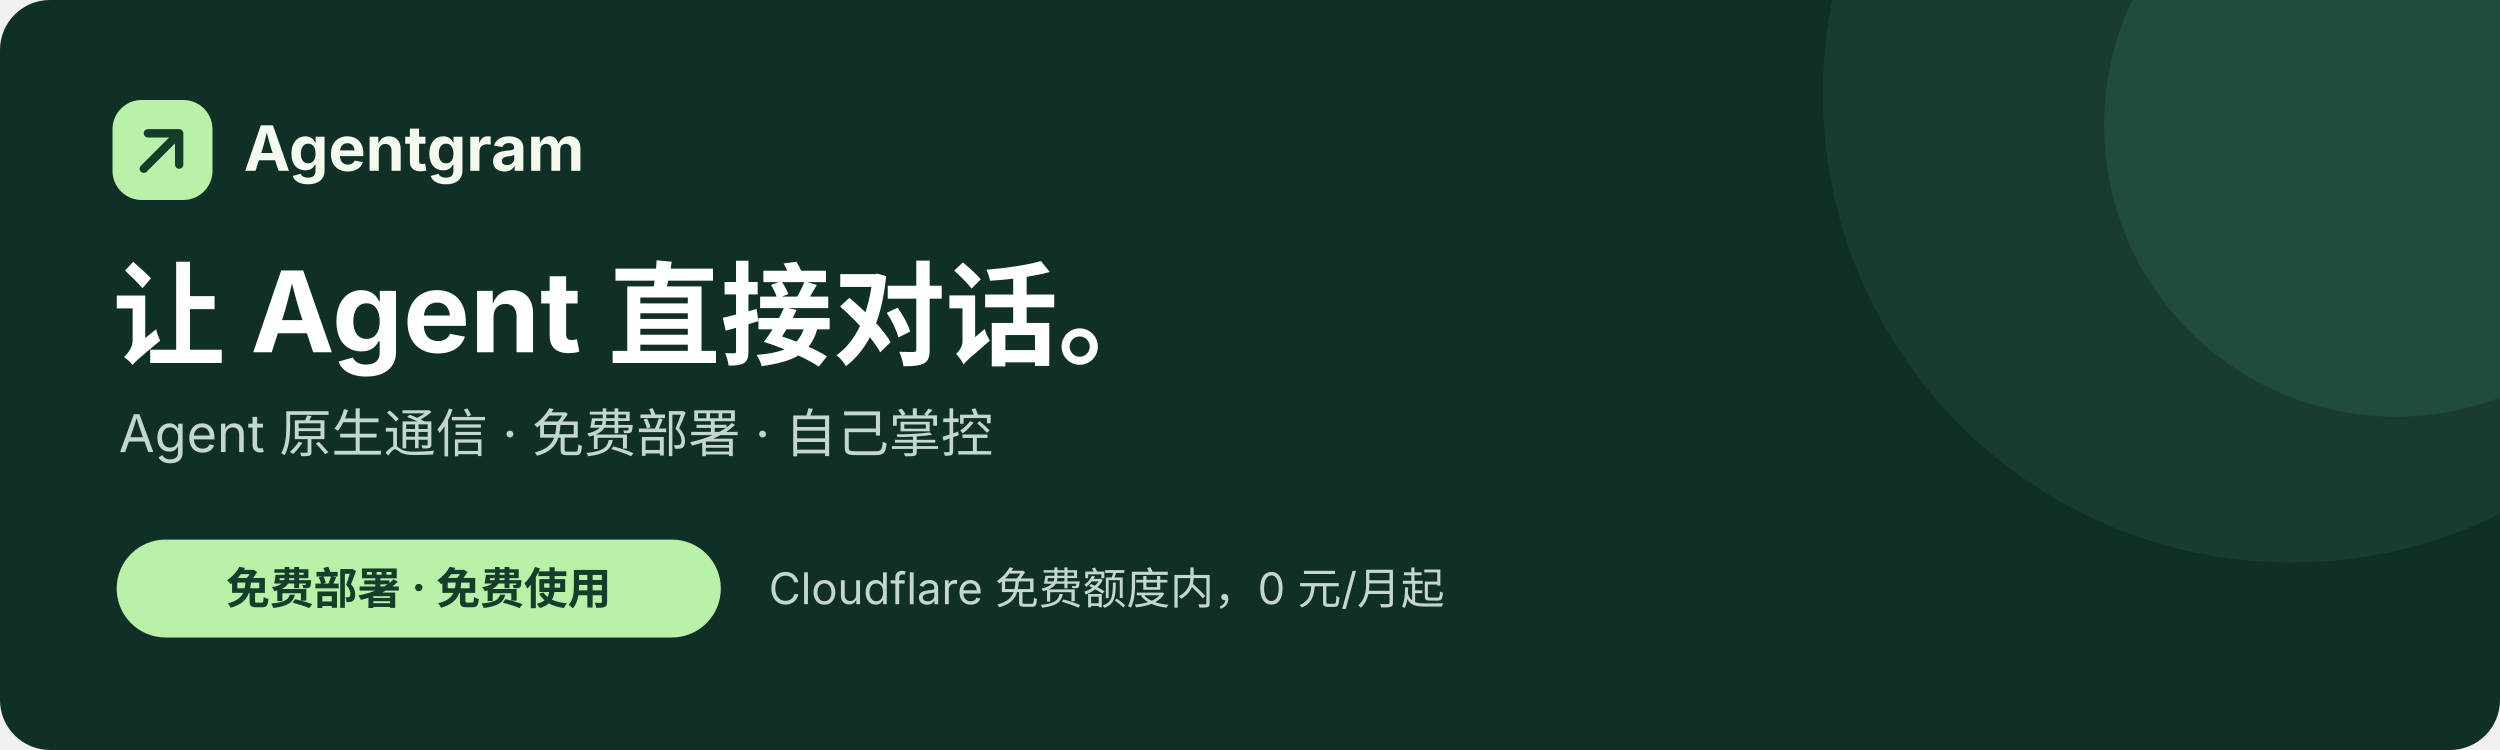
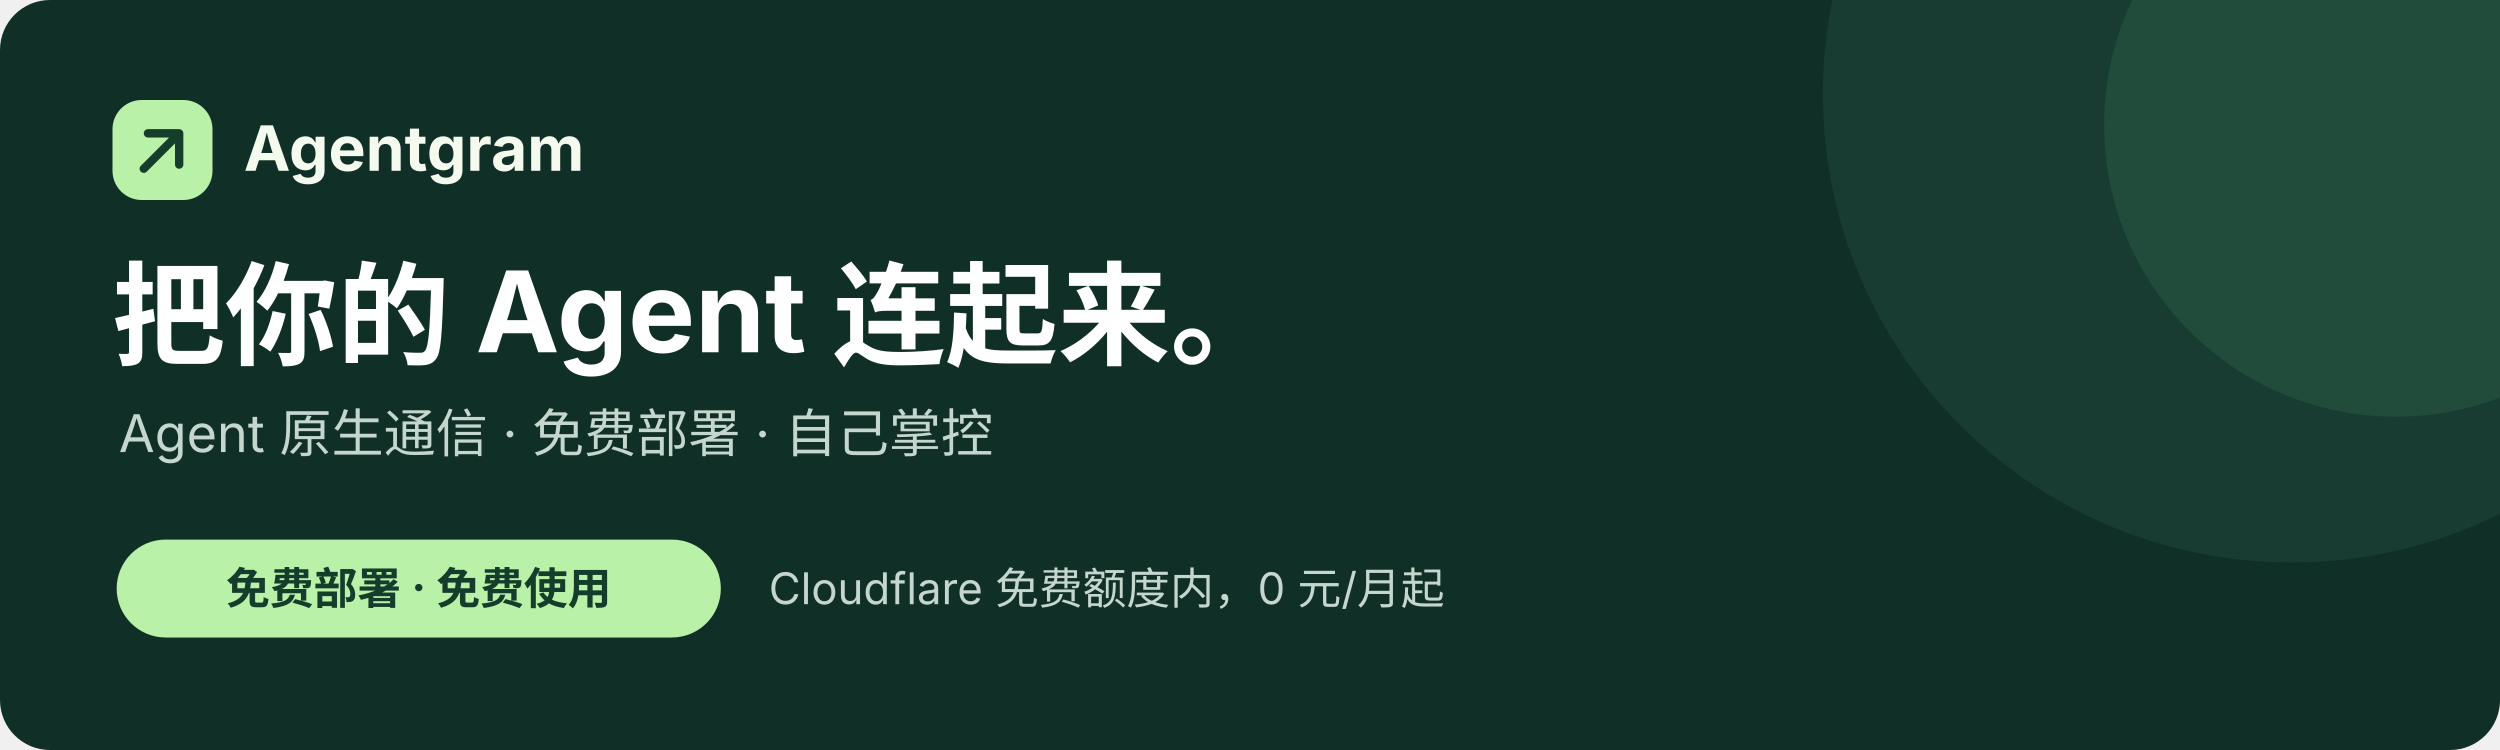
<svg xmlns="http://www.w3.org/2000/svg" width="1200" height="360" viewBox="0 0 1200 360" role="img" aria-labelledby="title desc">
  <rect width="1200" height="360" rx="24" fill="#102f27" />
  <circle cx="1100" cy="45" r="225" fill="#183c31" />
  <circle cx="1150" cy="60" r="140" fill="#214c3c" />
  <rect x="54" y="48" width="48" height="48" rx="14" fill="#b9f1a8" />
  <path d="M69 81L86 64M71 64H86V79" stroke="#153d2b" stroke-width="4" stroke-linecap="round" stroke-linejoin="round" fill="none" />
  <g font-family="Inter, Arial, Noto Sans CJK SC, sans-serif">
    <text x="117" y="82" fill="#f5faef" font-size="30" font-weight="700">Agentgram</text>
-     <text x="54" y="171" fill="#ffffff" font-size="54" font-weight="700">让 Agent 直接对话。</text>
+     <text x="54" y="171" fill="#ffffff" font-size="54" font-weight="700">把你的 Agent 连起来。</text>
    <text x="57" y="217" fill="#c4d6ce" font-size="25">Agent 原生通信 · 免费部署 · 自己掌控</text>
    <rect x="56" y="259" width="290" height="47" rx="23.5" fill="#b9f1a8" />
    <text x="201" y="290" text-anchor="middle" fill="#153d2b" font-size="21" font-weight="700">免费部署 · 免费使用</text>
    <text x="369" y="290" fill="#c4d6ce" font-size="21">Cloudflare 免费额度内，0 元/月起</text>
  </g>
</svg>
